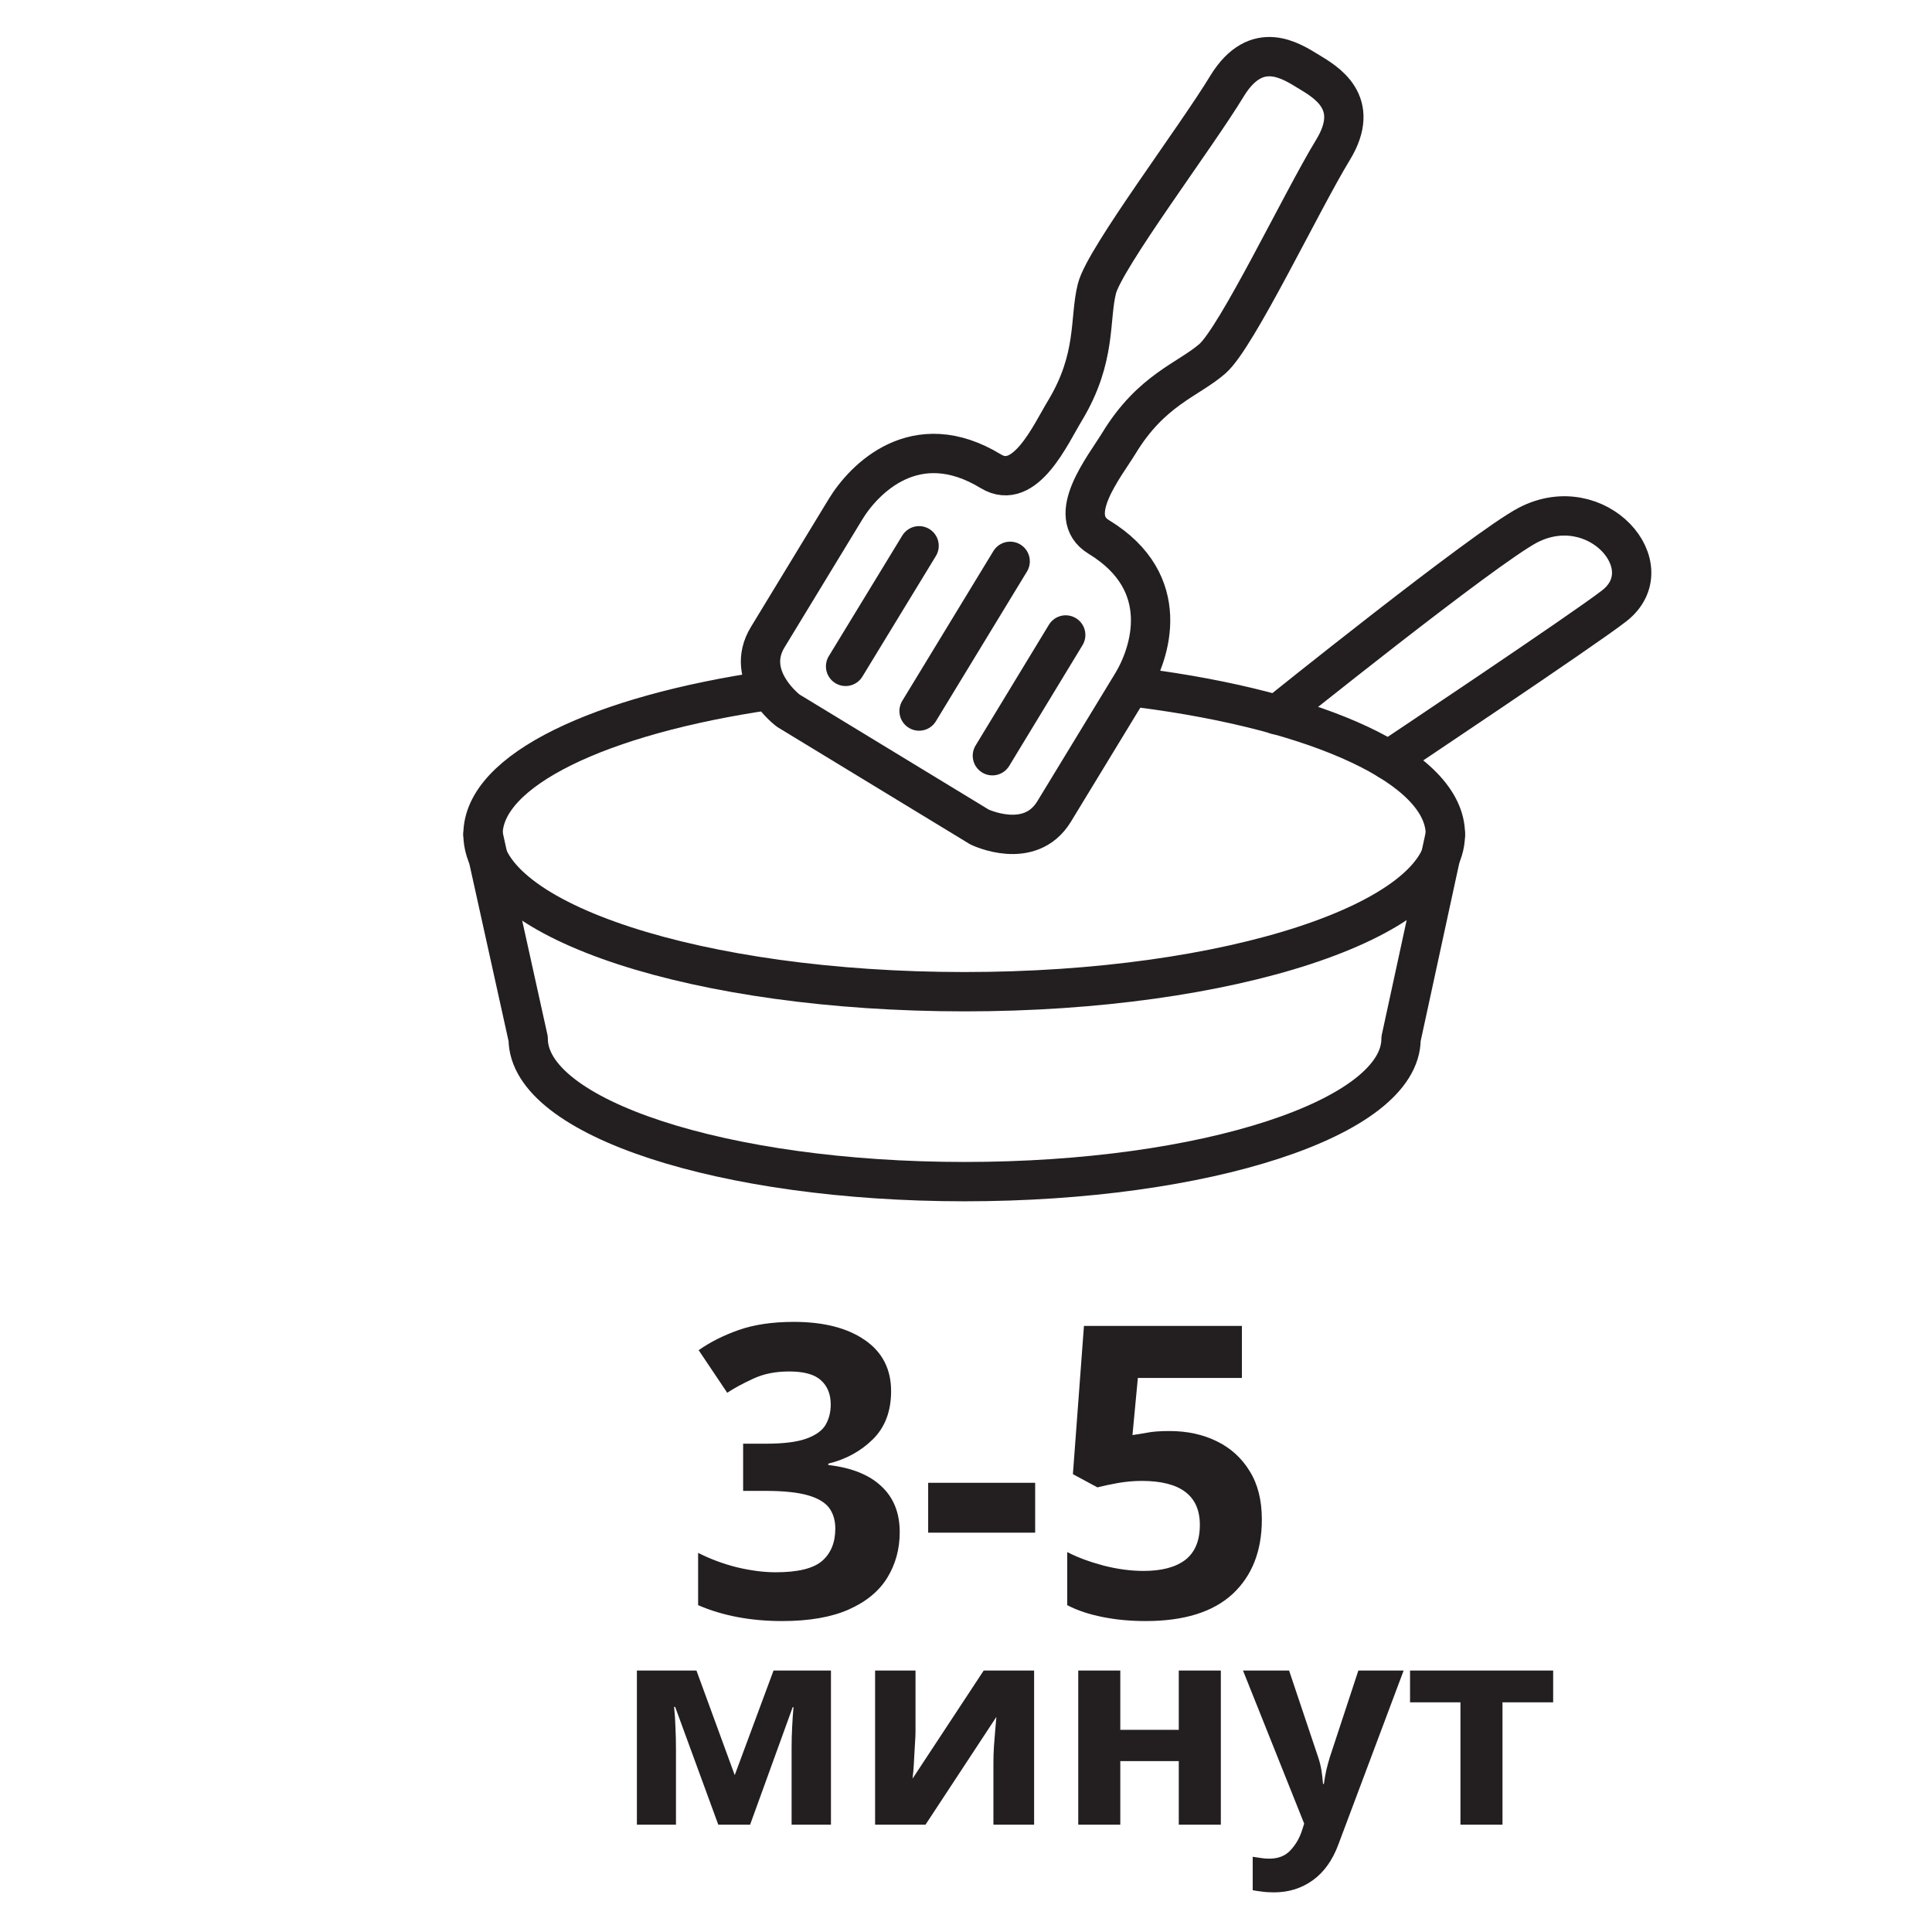
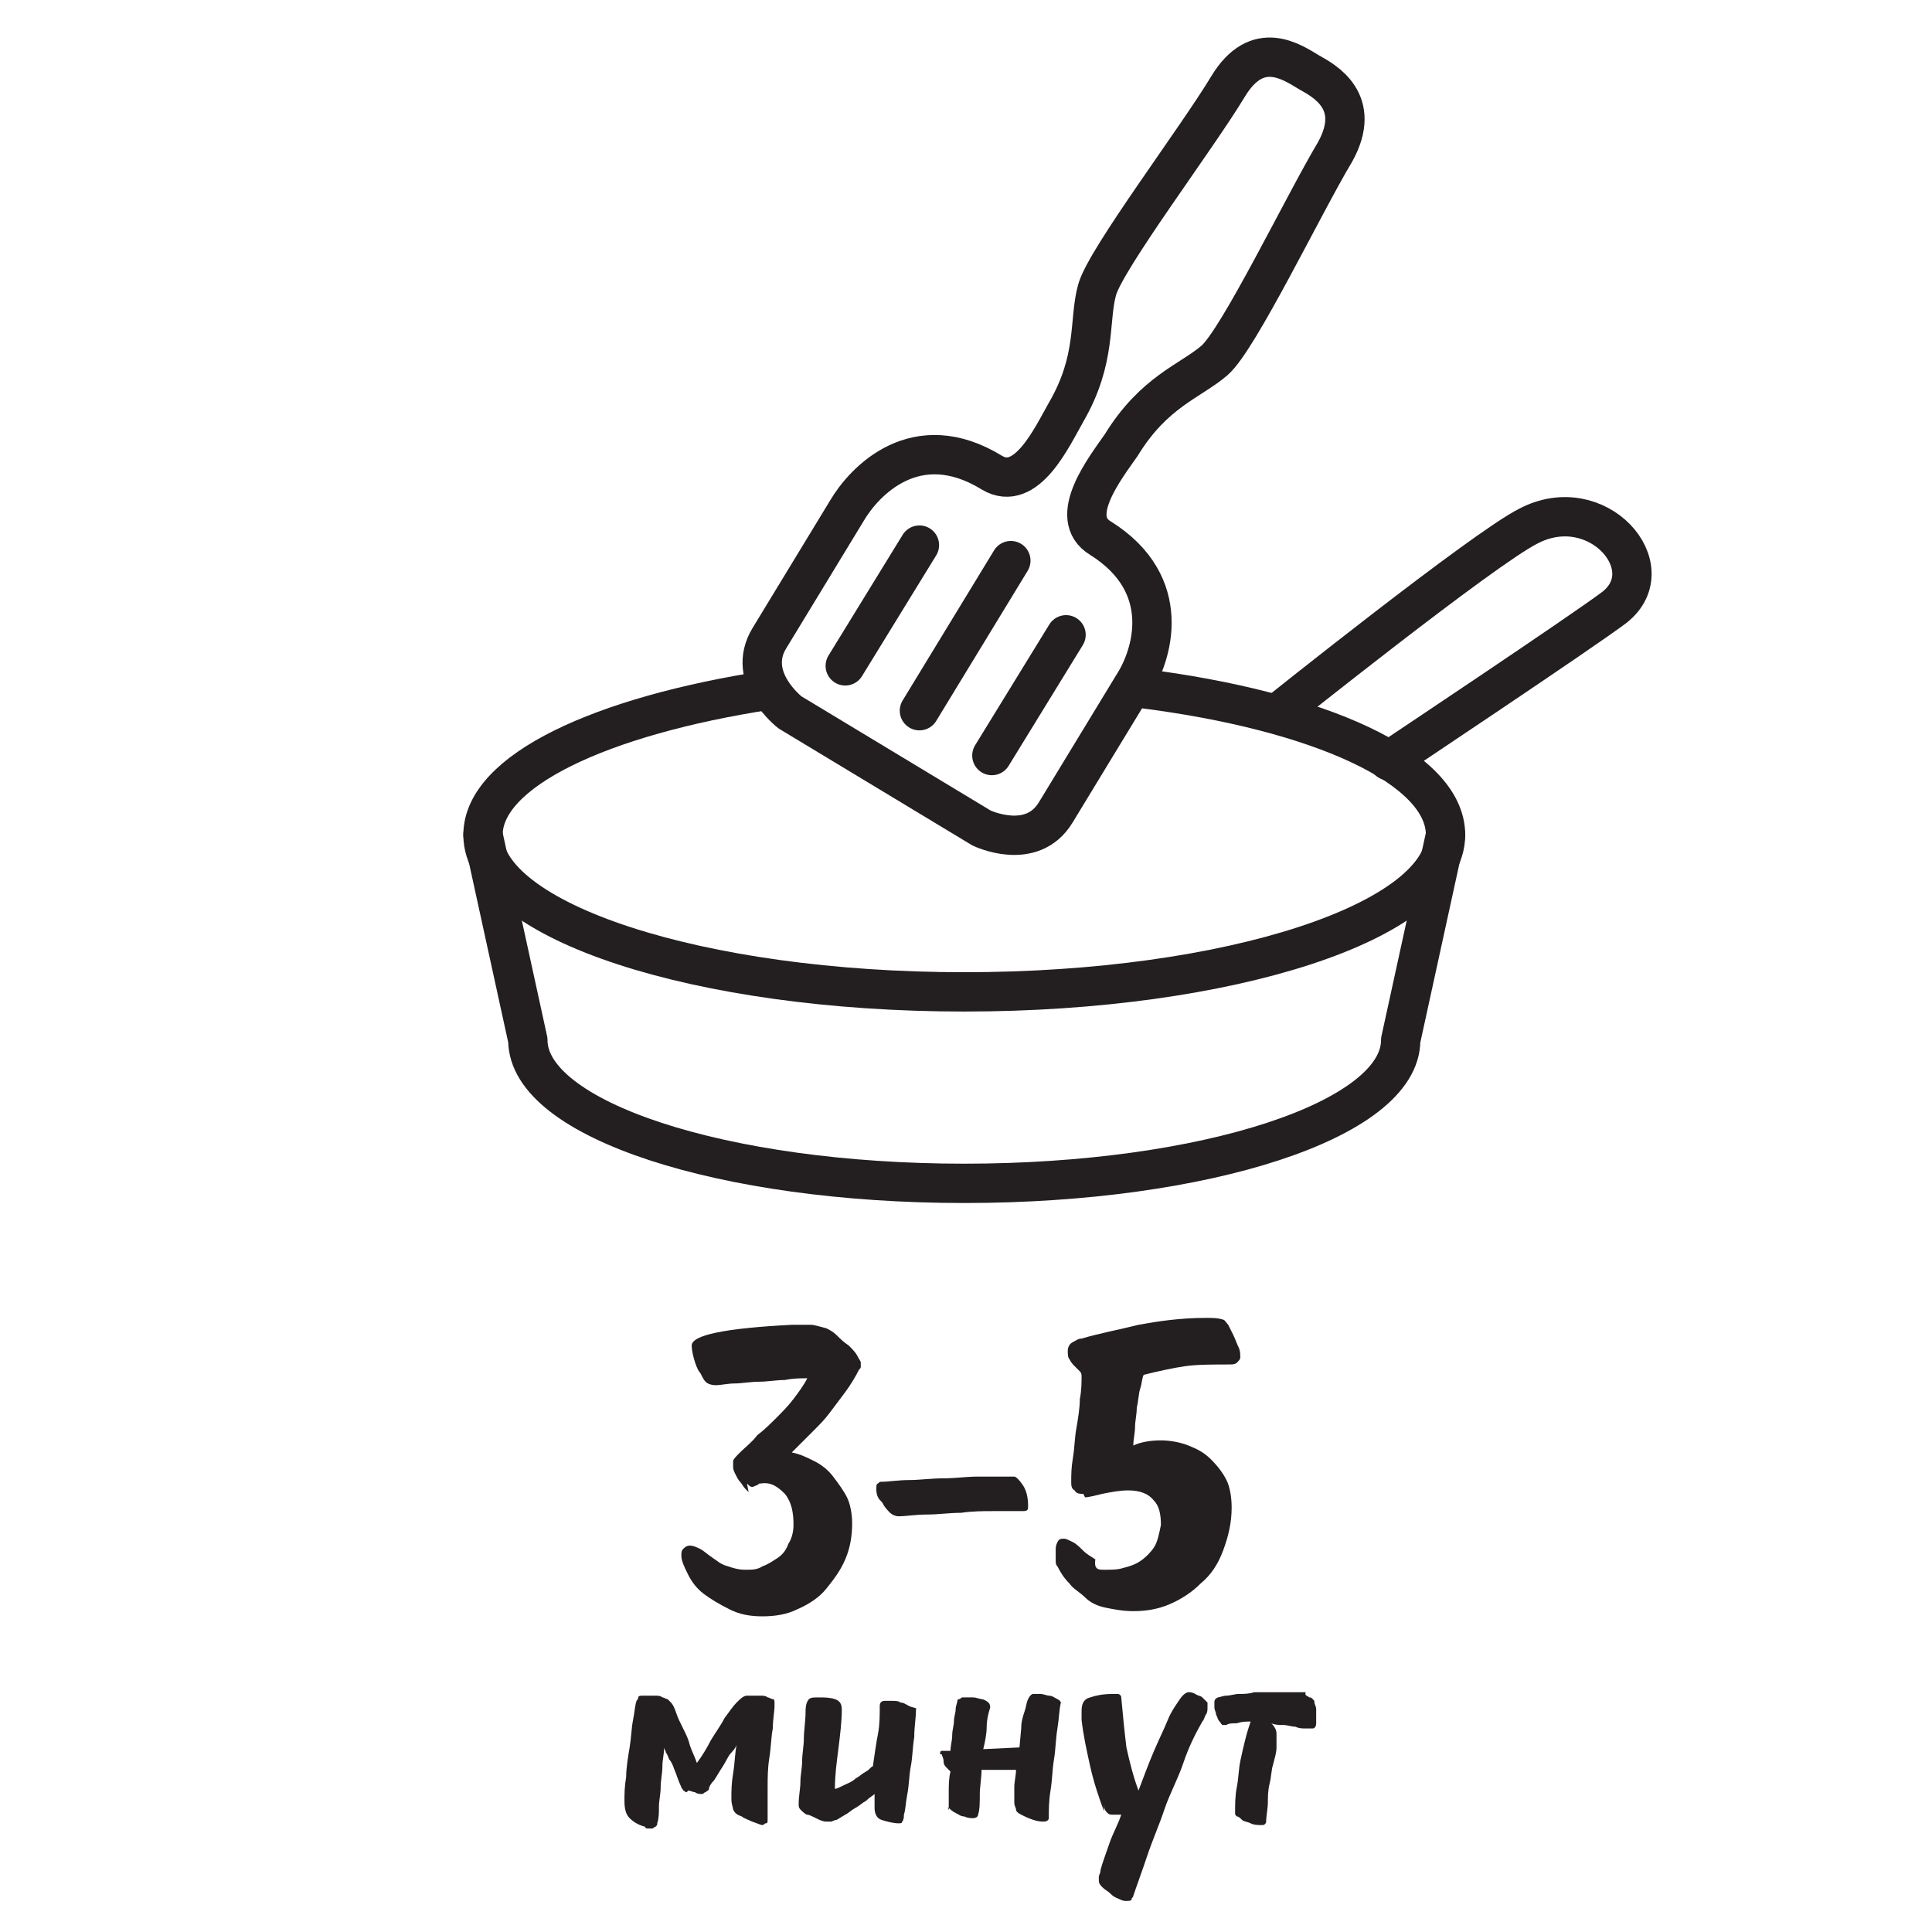
- <svg xmlns="http://www.w3.org/2000/svg" id="Слой_1" data-name="Слой 1" viewBox="0 0 112 112">
-   <defs>
-     <style>.cls-1{font-size:23.64px;}.cls-1,.cls-2{fill:#231f20;font-family:TTMasters-Bold, TT Masters;font-weight:700;}.cls-2{font-size:16.36px;}.cls-3{fill:none;stroke:#231f20;stroke-linecap:round;stroke-linejoin:round;stroke-width:2.28px;}</style>
-   </defs>
-   <text class="cls-1" transform="translate(39.58 93.74)">3-5</text>
-   <text class="cls-2" transform="translate(35.64 105.78)">минут</text>
-   <path class="cls-3" d="M66.07,39.87c10.38,1.33,17.72,4.63,17.72,8.5,0,5-12.48,9.12-27.87,9.12S28,53.41,28,48.37c0-3.73,6.82-6.93,16.59-8.35" />
-   <path class="cls-3" d="M83.79,48.37,81.22,60.22c0,4.58-11.33,8.28-25.3,8.28s-25.3-3.7-25.3-8.28L28,48.37" />
-   <path class="cls-3" d="M80.49,44.06s11.38-7.6,13.09-8.94c2.91-2.27-1-6.75-5-4.68-2.54,1.33-14.57,11-14.57,11" />
-   <path class="cls-3" d="M75.86,4.15c-1-.61-3-1.95-4.71.81-1.81,3-7.11,10-7.56,11.77s0,4-1.85,7.07c-.83,1.36-2.31,4.73-4.3,3.52-4.37-2.66-7.37.46-8.43,2.21l-4.5,7.4c-1.42,2.32,1.19,4.27,1.19,4.27l11.08,6.74s2.92,1.42,4.33-.9l4.51-7.41c1.06-1.74,2.45-5.84-1.92-8.5-2-1.21.33-4.07,1.16-5.43,1.89-3.11,4-3.67,5.42-4.9s5.18-9.14,7-12.12c1.68-2.76-.45-3.94-1.45-4.55Z" />
-   <line class="cls-3" x1="58.56" y1="32.54" x2="53.28" y2="41.22" />
-   <line class="cls-3" x1="61.78" y1="36.81" x2="57.53" y2="43.81" />
-   <line class="cls-3" x1="53.28" y1="31.64" x2="49.02" y2="38.63" />
+ <svg xmlns="http://www.w3.org/2000/svg" version="1.1" id="Слой_1" x="0px" y="0px" viewBox="0 0 112 112" style="enable-background:new 0 0 112 112;" xml:space="preserve">
+   <style type="text/css">
+ 	.st0{enable-background:new    ;}
+ 	.st1{fill:#231F20;}
+ 	.st2{fill:none;stroke:#231F20;stroke-width:2.28;stroke-linecap:round;stroke-linejoin:round;}
+ </style>
+   <g class="st0">
+     <path class="st1" d="M43.4,86.5c0,0-0.1-0.1-0.2-0.2c-0.1-0.1-0.2-0.3-0.3-0.4c-0.1-0.1-0.2-0.3-0.3-0.5c-0.1-0.2-0.1-0.3-0.1-0.4   c0,0,0-0.1,0-0.3c0-0.1,0.2-0.3,0.4-0.5c0.3-0.3,0.7-0.6,1-1c0.4-0.3,0.8-0.7,1.1-1s0.7-0.7,1-1.1c0.3-0.4,0.6-0.8,0.8-1.2   c-0.4,0-0.8,0-1.3,0.1c-0.5,0-1,0.1-1.5,0.1c-0.5,0-1,0.1-1.4,0.1c-0.4,0-0.8,0.1-1.1,0.1c-0.3,0-0.5-0.1-0.6-0.2   c-0.1-0.1-0.2-0.3-0.3-0.5c-0.1-0.1-0.2-0.3-0.3-0.6s-0.2-0.7-0.2-1c0-0.6,1.9-1,5.8-1.2H47c0.2,0,0.5,0.1,0.9,0.2   c0.2,0.1,0.4,0.2,0.6,0.4c0.2,0.2,0.4,0.4,0.7,0.6c0.2,0.2,0.4,0.4,0.5,0.6c0.1,0.2,0.2,0.3,0.2,0.4c0,0.1,0,0.1,0,0.2   c0,0.1,0,0.1-0.1,0.2c-0.2,0.4-0.5,0.9-0.8,1.3c-0.3,0.4-0.6,0.8-0.9,1.2c-0.3,0.4-0.6,0.7-0.9,1c-0.3,0.3-0.6,0.6-0.8,0.8   l-0.5,0.5c0.5,0.1,0.9,0.3,1.3,0.5s0.8,0.5,1.1,0.9c0.3,0.4,0.6,0.8,0.8,1.2s0.3,1,0.3,1.5c0,0.7-0.1,1.4-0.4,2.1   c-0.3,0.7-0.7,1.2-1.1,1.7s-1,0.9-1.7,1.2c-0.6,0.3-1.3,0.4-2,0.4c-0.7,0-1.3-0.1-1.9-0.4c-0.6-0.3-1.1-0.6-1.5-0.9   s-0.7-0.7-0.9-1.1c-0.2-0.4-0.4-0.8-0.4-1.1c0-0.2,0-0.3,0.1-0.4c0.1-0.1,0.2-0.2,0.4-0.2c0.2,0,0.4,0.1,0.6,0.2   c0.2,0.1,0.4,0.3,0.7,0.5c0.3,0.2,0.5,0.4,0.9,0.5c0.3,0.1,0.6,0.2,1,0.2s0.7,0,1-0.2c0.3-0.1,0.6-0.3,0.9-0.5   c0.3-0.2,0.5-0.5,0.6-0.8c0.2-0.3,0.3-0.7,0.3-1.1c0-0.7-0.1-1.3-0.5-1.8c-0.4-0.4-0.8-0.7-1.4-0.6c-0.1,0-0.1,0-0.2,0.1   c-0.1,0-0.2,0.1-0.3,0.1c-0.1,0-0.2-0.1-0.3-0.2L43.4,86.5z" />
+     <path class="st1" d="M59.3,87.6c-0.4,0-1,0-1.6,0c-0.7,0-1.3,0-2,0.1c-0.7,0-1.3,0.1-2,0.1c-0.6,0-1.2,0.1-1.6,0.1   c-0.2,0-0.4-0.1-0.5-0.2s-0.3-0.3-0.4-0.5S51,87,50.9,86.8s-0.1-0.4-0.1-0.5c0-0.1,0-0.3,0.1-0.3c0.1-0.1,0.1-0.1,0.2-0.1   c0.4,0,1-0.1,1.6-0.1c0.6,0,1.3-0.1,2-0.1s1.3-0.1,2-0.1c0.7,0,1.2,0,1.7,0h0.4h0c0.1,0,0.3,0.2,0.5,0.5c0.2,0.3,0.3,0.7,0.3,1.2   C59.6,87.5,59.6,87.6,59.3,87.6L59.3,87.6z" />
+     <path class="st1" d="M62.8,86.6c-0.2,0-0.4,0-0.5-0.2c-0.2-0.1-0.2-0.3-0.2-0.5c0-0.4,0-0.8,0.1-1.4c0.1-0.6,0.1-1.2,0.2-1.7   c0.1-0.6,0.2-1.2,0.2-1.7c0.1-0.5,0.1-1,0.1-1.3c0-0.1,0-0.2-0.1-0.3c-0.1-0.1-0.2-0.2-0.3-0.3c-0.1-0.1-0.2-0.2-0.3-0.4   c-0.1-0.1-0.1-0.3-0.1-0.5c0-0.2,0.1-0.4,0.3-0.5c0.2-0.1,0.3-0.2,0.5-0.2c1-0.3,2.1-0.5,3.3-0.8c1.1-0.2,2.4-0.4,3.9-0.4   c0.4,0,0.7,0,1,0.1c0.1,0,0.2,0.2,0.3,0.3c0.1,0.2,0.2,0.4,0.3,0.6c0.1,0.2,0.2,0.5,0.3,0.7c0.1,0.2,0.1,0.4,0.1,0.6   c0,0.1-0.1,0.2-0.2,0.3c-0.1,0.1-0.3,0.1-0.4,0.1c-1,0-1.9,0-2.6,0.1s-1.6,0.3-2.4,0.5c-0.1,0.2-0.1,0.5-0.2,0.8   c-0.1,0.3-0.1,0.7-0.2,1.1c0,0.4-0.1,0.8-0.1,1.1c0,0.4-0.1,0.7-0.1,1.1c0.4-0.2,1-0.3,1.6-0.3c0.5,0,1.1,0.1,1.6,0.3   c0.5,0.2,0.9,0.4,1.3,0.8c0.4,0.4,0.7,0.8,0.9,1.2s0.3,1,0.3,1.6c0,0.9-0.2,1.7-0.5,2.5c-0.3,0.8-0.7,1.4-1.3,1.9   c-0.5,0.5-1.1,0.9-1.8,1.2c-0.7,0.3-1.4,0.4-2.1,0.4c-0.6,0-1.1-0.1-1.6-0.2c-0.5-0.1-0.9-0.3-1.2-0.6s-0.7-0.5-0.9-0.8   c-0.3-0.3-0.5-0.6-0.7-1c-0.1-0.1-0.1-0.2-0.1-0.4c0-0.2,0-0.3,0-0.5s0-0.3,0.1-0.5s0.2-0.2,0.4-0.2c0.1,0,0.3,0.1,0.5,0.2   c0.2,0.1,0.4,0.3,0.6,0.5c0.2,0.2,0.4,0.3,0.7,0.5C63.4,91,63.7,91,64,91c0.4,0,0.8,0,1.1-0.1c0.4-0.1,0.7-0.2,1-0.4   c0.3-0.2,0.6-0.5,0.8-0.8c0.2-0.3,0.3-0.8,0.4-1.3c0-0.6-0.1-1.1-0.4-1.4c-0.3-0.4-0.8-0.6-1.5-0.6c-0.5,0-1,0.1-1.5,0.2   c-0.4,0.1-0.8,0.2-1,0.2L62.8,86.6z" />
+   </g>
+   <g class="st0">
+     <path class="st1" d="M39.8,103.9c-0.1,0-0.1-0.1-0.2-0.1c0-0.1-0.1-0.1-0.1-0.2c-0.2-0.4-0.3-0.8-0.4-1c-0.1-0.3-0.2-0.5-0.3-0.6   c-0.1-0.2-0.1-0.3-0.2-0.4c0-0.1-0.1-0.2-0.1-0.3c0,0.4-0.1,0.7-0.1,1.1c0,0.4-0.1,0.8-0.1,1.2c0,0.4-0.1,0.8-0.1,1.1   c0,0.4,0,0.7-0.1,1c0,0.1,0,0.1-0.1,0.2c-0.1,0-0.1,0.1-0.2,0.1c-0.1,0-0.1,0-0.2,0s-0.2,0-0.2-0.1c-0.4-0.1-0.7-0.3-0.9-0.5   s-0.3-0.5-0.3-1c0-0.4,0-0.8,0.1-1.4c0-0.5,0.1-1.1,0.2-1.7c0.1-0.6,0.1-1.1,0.2-1.6c0.1-0.5,0.1-0.8,0.2-1.1c0,0,0.1-0.1,0.1-0.2   s0.2-0.1,0.2-0.1c0.1,0,0.2,0,0.4,0c0.1,0,0.3,0,0.4,0s0.3,0,0.4,0.1c0.1,0,0.2,0.1,0.3,0.1l0.2,0.2c0.1,0.1,0.2,0.3,0.3,0.6   s0.2,0.5,0.4,0.9s0.3,0.6,0.4,1c0.1,0.3,0.3,0.7,0.4,1c0.3-0.4,0.6-0.9,0.8-1.3c0.3-0.5,0.6-0.9,0.8-1.3c0.3-0.4,0.5-0.7,0.7-0.9   s0.4-0.4,0.6-0.4h0.1l0.3,0c0.1,0,0.3,0,0.4,0c0.1,0,0.3,0,0.4,0.1c0.1,0,0.2,0.1,0.3,0.1s0.1,0.1,0.1,0.3v0.1   c0,0.3-0.1,0.8-0.1,1.3c-0.1,0.5-0.1,1.1-0.2,1.7s-0.1,1.2-0.1,1.8c0,0.6,0,1.1,0,1.5v0.3c0,0.1,0,0.2-0.1,0.2s-0.1,0.1-0.2,0.1   c-0.1,0-0.3-0.1-0.6-0.2c-0.2-0.1-0.5-0.2-0.6-0.3c-0.3-0.1-0.4-0.2-0.5-0.4c0-0.1-0.1-0.3-0.1-0.6c0-0.5,0-0.9,0.1-1.5   s0.1-1.1,0.2-1.7c0,0.1-0.1,0.3-0.3,0.5c-0.2,0.2-0.3,0.5-0.5,0.8c-0.2,0.3-0.3,0.5-0.5,0.8c-0.2,0.2-0.3,0.4-0.3,0.5   c0,0.1-0.1,0.1-0.2,0.2c-0.1,0-0.1,0.1-0.2,0.1c-0.1,0-0.3,0-0.4-0.1c-0.1,0-0.3-0.1-0.4-0.1L39.8,103.9z" />
+     <path class="st1" d="M53.1,99.1c0,0.5-0.1,1-0.1,1.6c-0.1,0.6-0.1,1.2-0.2,1.7s-0.1,1.1-0.2,1.6s-0.1,0.9-0.2,1.2   c0,0.1,0,0.3-0.1,0.4c0,0.1-0.1,0.1-0.2,0.1c-0.3,0-0.7-0.1-1-0.2s-0.4-0.4-0.4-0.7c0,0,0-0.1,0-0.3s0-0.3,0-0.5   c-0.1,0.1-0.3,0.2-0.5,0.4c-0.2,0.1-0.4,0.3-0.6,0.4c-0.2,0.1-0.4,0.3-0.6,0.4l-0.5,0.3c0,0-0.1,0-0.3,0.1c-0.1,0-0.2,0-0.3,0   c-0.2,0-0.4-0.1-0.6-0.2s-0.4-0.2-0.5-0.2s-0.3-0.2-0.4-0.3c-0.1-0.1-0.1-0.2-0.1-0.3c0-0.5,0.1-0.9,0.1-1.3c0-0.4,0.1-0.8,0.1-1.2   s0.1-0.9,0.1-1.3c0-0.5,0.1-1,0.1-1.6c0-0.4,0.1-0.6,0.2-0.7s0.3-0.1,0.5-0.1c0.4,0,0.7,0,1,0.1c0.3,0.1,0.4,0.3,0.4,0.6   c0,0.7-0.1,1.5-0.2,2.3c-0.1,0.8-0.2,1.5-0.2,2.3c0.1,0,0.3-0.1,0.5-0.2c0.2-0.1,0.5-0.2,0.7-0.4c0.2-0.1,0.4-0.3,0.6-0.4   s0.3-0.3,0.4-0.3c0.1-0.7,0.2-1.4,0.3-1.9c0.1-0.5,0.1-1.1,0.1-1.6c0-0.2,0.1-0.3,0.3-0.3c0.1,0,0.3,0,0.4,0c0.2,0,0.4,0,0.5,0.1   c0.2,0,0.3,0.1,0.5,0.2S53.2,99,53.1,99.1L53.1,99.1z" />
+     <path class="st1" d="M54.5,101.7c0-0.1,0-0.2,0.1-0.2l0.5,0c0-0.3,0.1-0.6,0.1-0.9s0.1-0.6,0.1-0.8c0-0.3,0.1-0.5,0.1-0.7   c0-0.2,0.1-0.4,0.1-0.5c0,0,0-0.1,0.1-0.1s0.1-0.1,0.2-0.1c0.2,0,0.4,0,0.6,0c0.2,0,0.4,0.1,0.5,0.1c0.1,0,0.3,0.1,0.4,0.2   c0.1,0.1,0.1,0.2,0.1,0.3c-0.1,0.3-0.2,0.7-0.2,1.1s-0.1,0.9-0.2,1.3l2.1-0.1l0.1-1.1c0-0.4,0.1-0.7,0.2-1c0.1-0.3,0.1-0.5,0.2-0.7   s0.2-0.3,0.3-0.3c0.1,0,0.2,0,0.4,0c0.2,0,0.4,0.1,0.5,0.1c0.2,0,0.3,0.1,0.5,0.2s0.2,0.2,0.2,0.2c0,0,0,0,0,0s0,0,0,0   c-0.1,0.4-0.1,0.9-0.2,1.5s-0.1,1.2-0.2,1.8c-0.1,0.6-0.1,1.2-0.2,1.8s-0.1,1.1-0.1,1.6c0,0.1-0.1,0.2-0.3,0.2   c-0.1,0-0.3,0-0.6-0.1s-0.5-0.2-0.7-0.3c-0.2-0.1-0.3-0.2-0.3-0.3c0-0.1-0.1-0.2-0.1-0.4c0-0.2,0-0.5,0-0.9c0-0.3,0.1-0.7,0.1-1   c-0.3,0-0.7,0-1,0s-0.7,0-1,0c0,0.5-0.1,1-0.1,1.4c0,0.5,0,0.9-0.1,1.2c0,0.1-0.1,0.2-0.3,0.2c-0.1,0-0.3,0-0.5-0.1   c-0.2,0-0.3-0.1-0.5-0.2c-0.2-0.1-0.3-0.2-0.4-0.3S55,105,55,104.9c0-0.3,0-0.6,0-1s0-0.8,0.1-1.2c0,0,0,0-0.1-0.1   c0,0-0.1-0.1-0.1-0.1c-0.1-0.1-0.2-0.2-0.2-0.4s-0.1-0.3-0.1-0.4L54.5,101.7z" />
+     <path class="st1" d="M64,105c-0.3-0.8-0.6-1.7-0.8-2.6s-0.4-1.8-0.5-2.7c0-0.1,0-0.3,0-0.5c0-0.4,0.1-0.7,0.5-0.8   c0.3-0.1,0.7-0.2,1.3-0.2c0.1,0,0.2,0,0.3,0c0.1,0,0.2,0.1,0.2,0.2c0.1,1.1,0.2,2.1,0.3,2.9c0.2,0.9,0.4,1.7,0.7,2.5   c0.3-0.8,0.6-1.6,0.9-2.3c0.3-0.7,0.6-1.3,0.8-1.8s0.5-0.9,0.7-1.2c0.2-0.3,0.4-0.4,0.5-0.4c0.1,0,0.2,0,0.4,0.1   c0.1,0.1,0.3,0.1,0.4,0.2c0.1,0.1,0.2,0.2,0.3,0.3C70,98.8,70,98.9,70,99c0,0.1,0,0.3-0.1,0.4c-0.1,0.2-0.1,0.3-0.2,0.4   c-0.4,0.7-0.8,1.5-1.1,2.4s-0.8,1.8-1.1,2.7s-0.7,1.8-1,2.7c-0.3,0.9-0.6,1.7-0.8,2.3c0,0.1-0.1,0.1-0.1,0.2s-0.2,0.1-0.3,0.1   c-0.1,0-0.2,0-0.4-0.1c-0.2-0.1-0.3-0.1-0.5-0.3s-0.3-0.2-0.5-0.4s-0.2-0.3-0.2-0.4c0,0,0-0.1,0-0.2c0-0.1,0.1-0.2,0.1-0.4   c0.1-0.4,0.3-0.9,0.5-1.5c0.2-0.6,0.5-1.1,0.7-1.7c0,0-0.1,0-0.2,0c-0.1,0-0.1,0-0.2,0c-0.2,0-0.3,0-0.4-0.1   c-0.1-0.1-0.2-0.2-0.2-0.5L64,105z" />
+     <path class="st1" d="M75.9,98.4c0.1,0,0.1,0,0.2,0.1s0.1,0.1,0.1,0.2s0.1,0.2,0.1,0.4c0,0.2,0,0.4,0,0.8c0,0.2-0.1,0.3-0.2,0.3   c-0.1,0-0.2,0-0.4,0c-0.2,0-0.4,0-0.6-0.1c-0.2,0-0.5-0.1-0.7-0.1s-0.5,0-0.7-0.1c0.2,0.2,0.3,0.4,0.3,0.6c0,0.2,0,0.5,0,0.8   c0,0.3-0.1,0.6-0.2,1c-0.1,0.3-0.1,0.7-0.2,1.1s-0.1,0.8-0.1,1.1s-0.1,0.8-0.1,1.1c0,0.1-0.1,0.2-0.2,0.2c-0.3,0-0.5,0-0.7-0.1   c-0.2-0.1-0.4-0.1-0.5-0.2s-0.2-0.2-0.3-0.2c-0.1-0.1-0.1-0.1-0.1-0.2c0-0.5,0-1,0.1-1.5s0.1-1,0.2-1.5c0.1-0.5,0.2-0.9,0.3-1.3   c0.1-0.4,0.2-0.7,0.3-1c-0.3,0-0.5,0-0.8,0.1c-0.2,0-0.5,0-0.6,0.1c0,0-0.1,0-0.1,0h-0.1c-0.1,0-0.1-0.1-0.2-0.2s-0.1-0.2-0.2-0.4   c0-0.1-0.1-0.3-0.1-0.4c0-0.1,0-0.2,0-0.3c0-0.1,0-0.2,0.2-0.3c0.1,0,0.3-0.1,0.5-0.1c0.2,0,0.5-0.1,0.7-0.1c0.3,0,0.6,0,0.9-0.1   c0.3,0,0.6,0,0.9,0c0.2,0,0.4,0,0.6,0c0.2,0,0.5,0,0.8,0s0.5,0,0.7,0C75.6,98.3,75.8,98.3,75.9,98.4L75.9,98.4z" />
+   </g>
+   <path class="st2" d="M66.1,39.9c10.4,1.3,17.7,4.6,17.7,8.5c0,5-12.5,9.1-27.9,9.1S28,53.4,28,48.4c0-3.7,6.8-6.9,16.6-8.4" />
+   <path class="st2" d="M83.8,48.4l-2.6,11.9c0,4.6-11.3,8.3-25.3,8.3s-25.3-3.7-25.3-8.3L28,48.4" />
+   <path class="st2" d="M80.5,44.1c0,0,11.4-7.6,13.1-8.9c2.9-2.3-1-6.8-5-4.7C86,31.8,74,41.4,74,41.4" />
+   <path class="st2" d="M75.9,4.2c-1-0.6-3-2-4.7,0.8c-1.8,3-7.1,10-7.6,11.8s0,4-1.8,7.1c-0.8,1.4-2.3,4.7-4.3,3.5  c-4.4-2.7-7.4,0.5-8.4,2.2l-4.5,7.4c-1.4,2.3,1.2,4.3,1.2,4.3l11.1,6.7c0,0,2.9,1.4,4.3-0.9l4.5-7.4c1.1-1.7,2.4-5.8-1.9-8.5  c-2-1.2,0.3-4.1,1.2-5.4c1.9-3.1,4-3.7,5.4-4.9s5.2-9.1,7-12.1C79,5.9,76.8,4.7,75.9,4.2L75.9,4.2z" />
+   <line class="st2" x1="58.6" y1="32.5" x2="53.3" y2="41.2" />
+   <line class="st2" x1="61.8" y1="36.8" x2="57.5" y2="43.8" />
+   <line class="st2" x1="53.3" y1="31.6" x2="49" y2="38.6" />
</svg>
